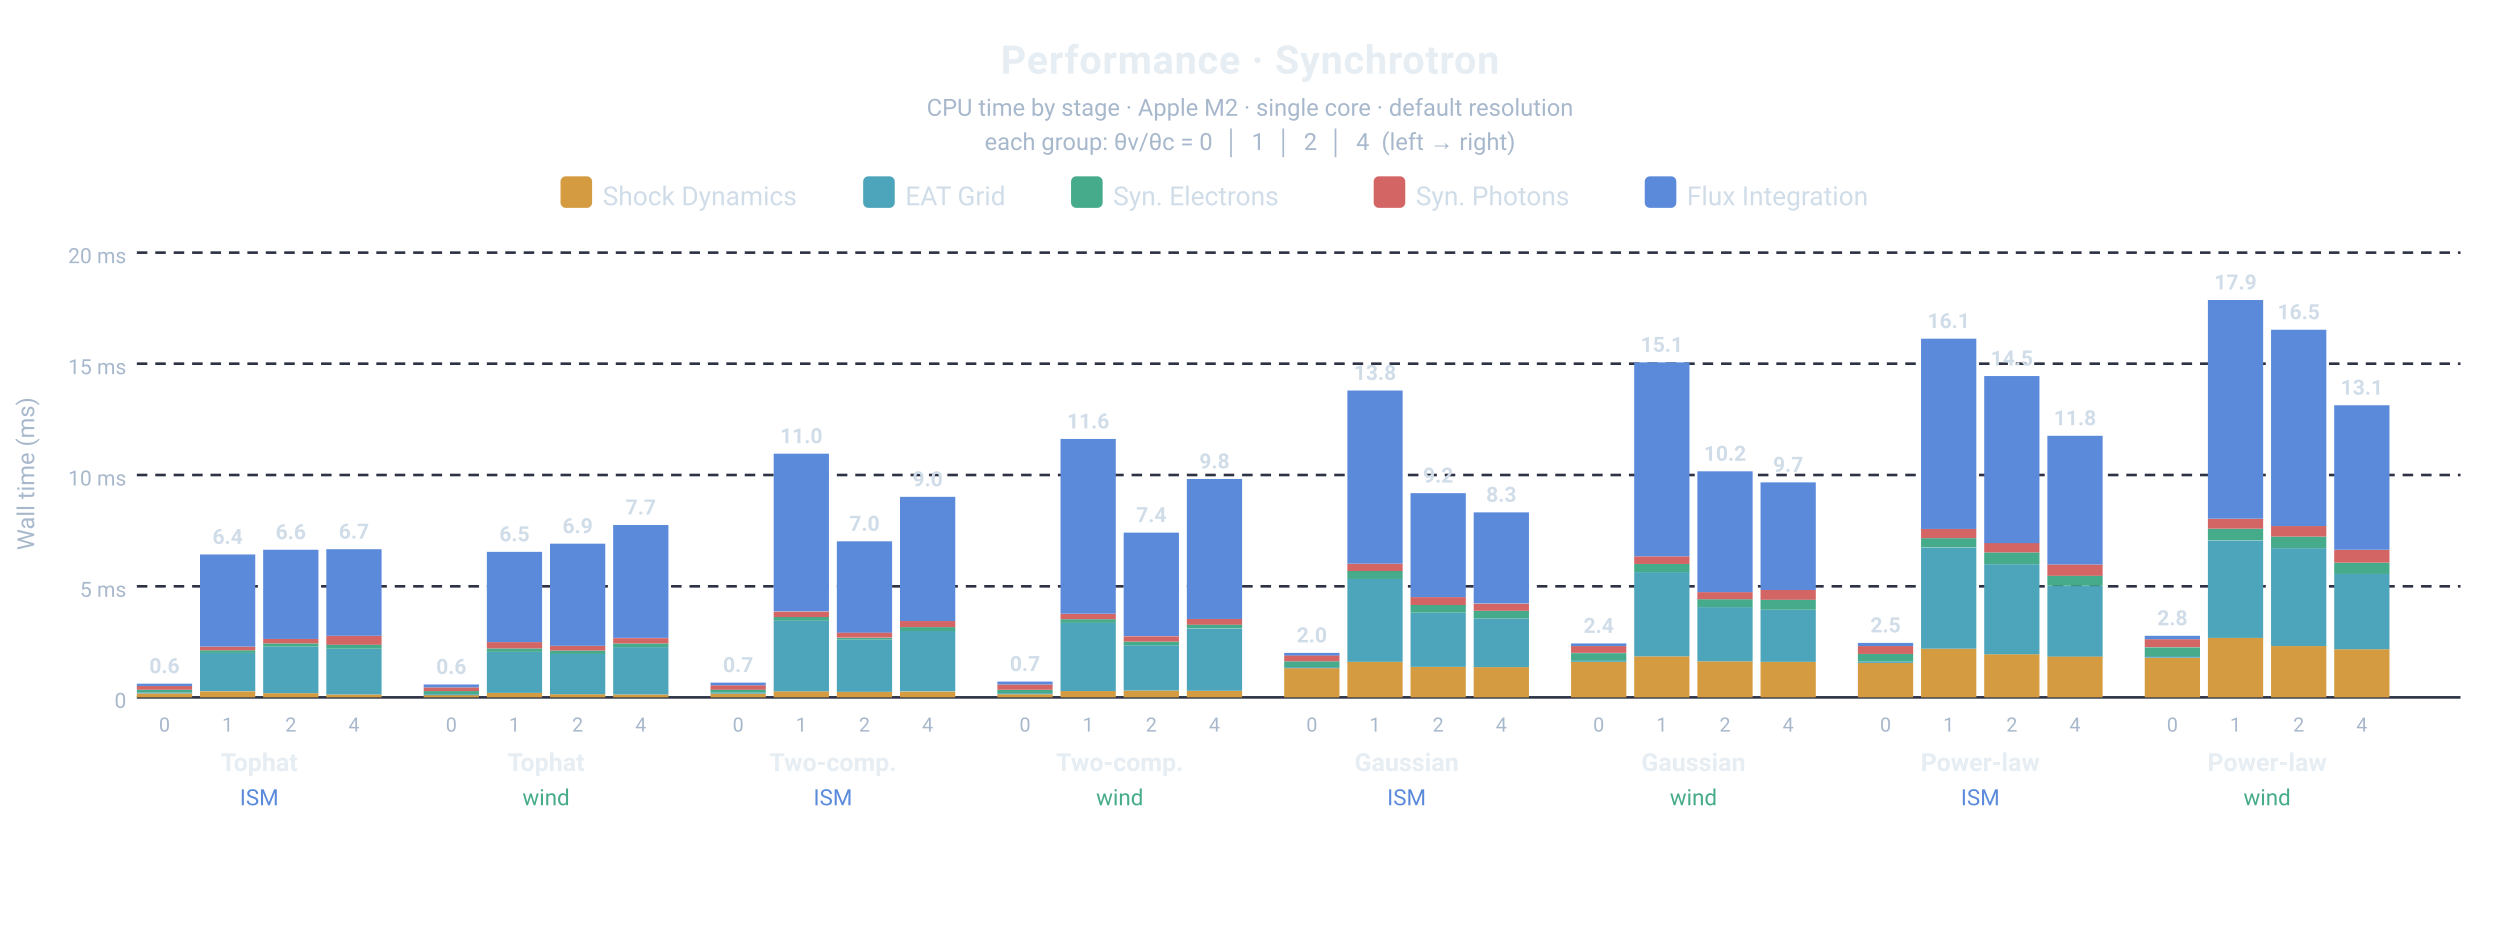
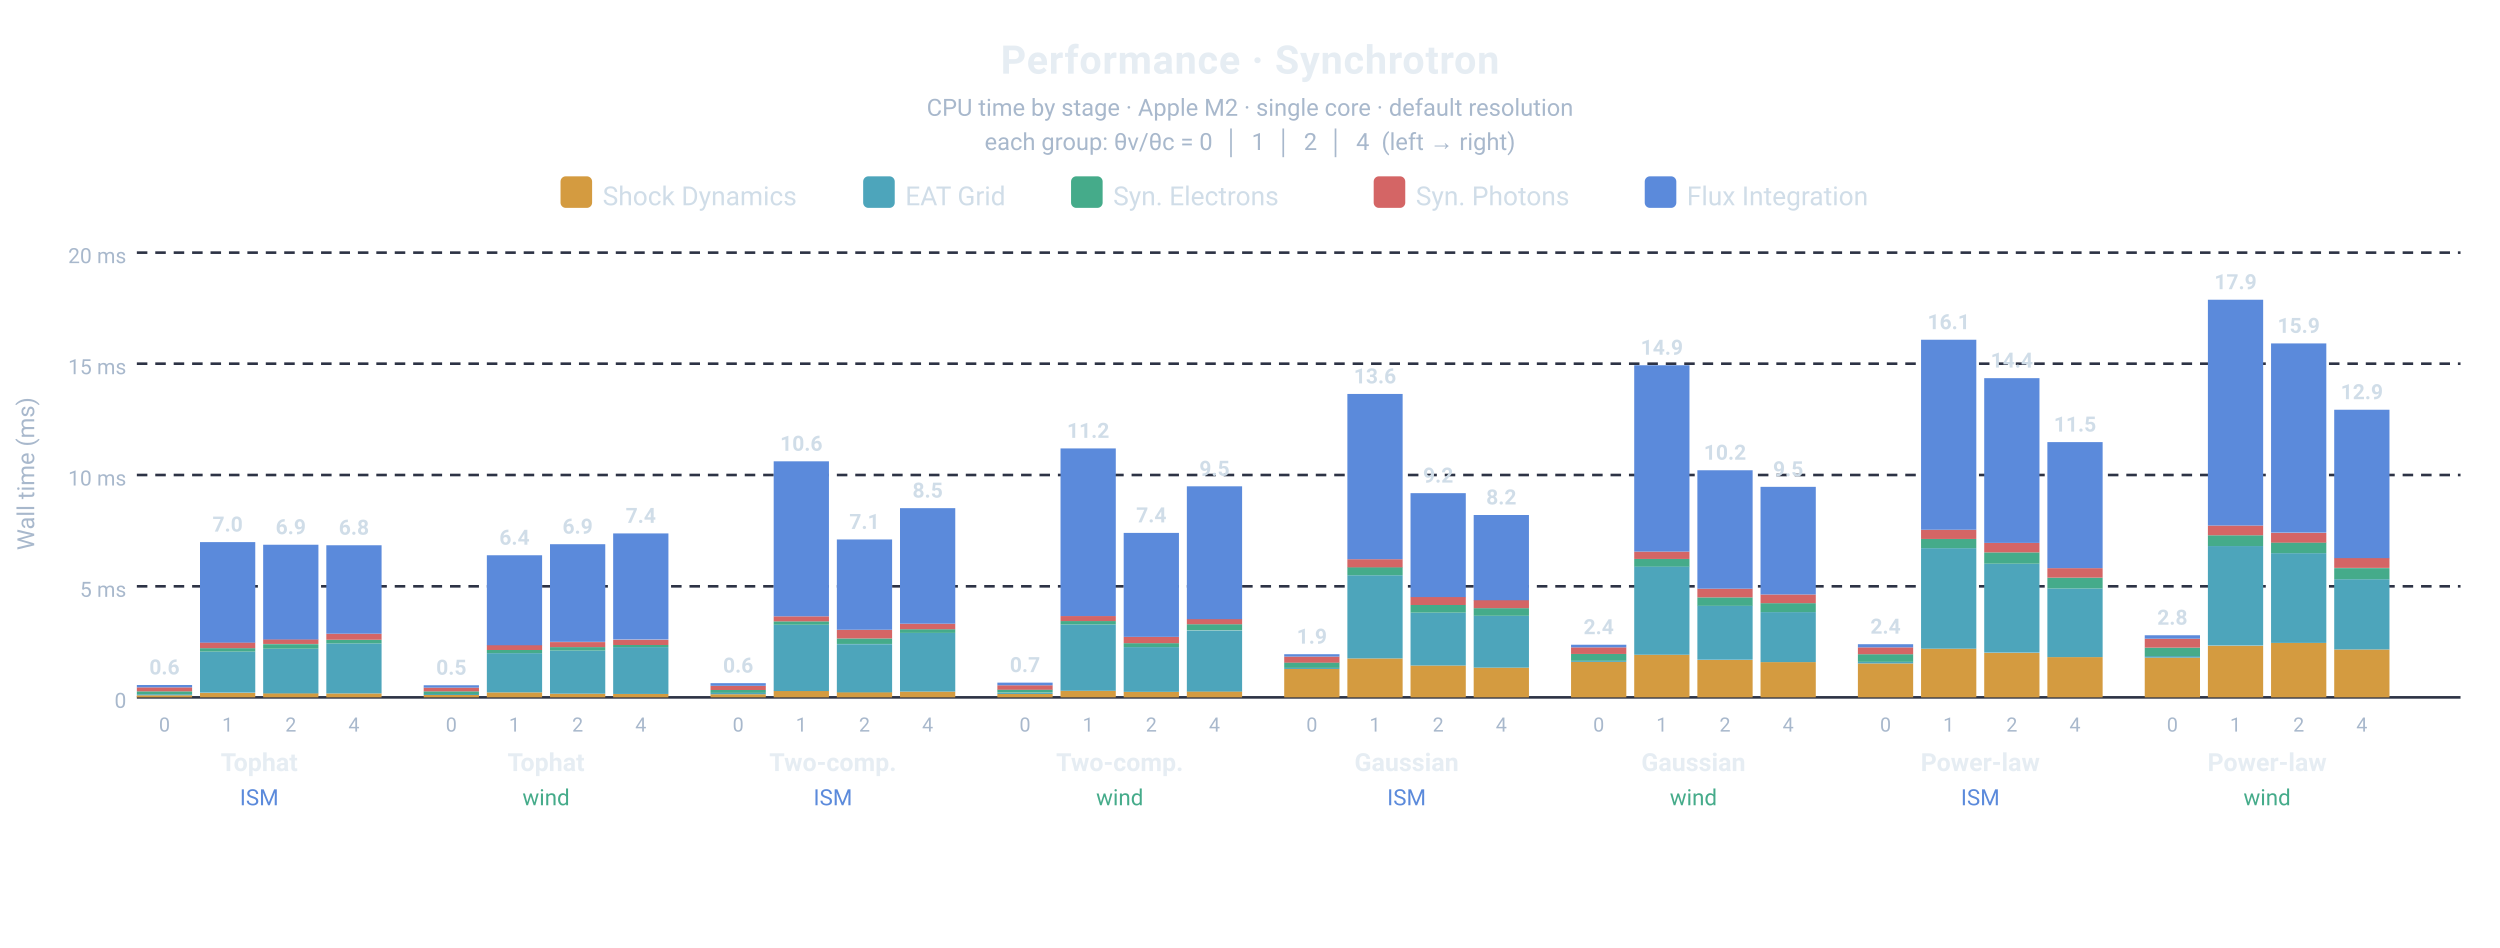
<svg xmlns="http://www.w3.org/2000/svg" viewBox="0 0 950 360" font-family="-apple-system, 'Segoe UI', Roboto, 'Helvetica Neue', Arial, sans-serif">
  <style>
    .cp { fill: #E6EDF3; }
    .cs { fill: #A8B8CC; }
    .cb { fill: #D0DDE8; }
    .mi { fill: #5B8ADB; }
    .mw { fill: #45AB8A; }
    .gl { stroke: #2D3345; fill: none; }
  </style>
  <rect width="950" height="360" fill="transparent" rx="12" />
  <text x="475" y="28" text-anchor="middle" font-size="15" font-weight="700" class="cp" letter-spacing="0.3">Performance · Synchrotron</text>
  <text x="475" y="44" text-anchor="middle" font-size="9" class="cs">CPU time by stage · Apple M2 · single core · default resolution</text>
  <text x="475" y="57" text-anchor="middle" font-size="9" class="cs">each group: θv/θc = 0 │ 1 │ 2 │ 4 (left → right)</text>
  <rect x="213" y="67" width="12" height="12" rx="2" fill="#D49B40" />
  <text x="229" y="78" font-size="10" class="cb">Shock Dynamics</text>
  <rect x="328" y="67" width="12" height="12" rx="2" fill="#4DA5BB" />
  <text x="344" y="78" font-size="10" class="cb">EAT Grid</text>
  <rect x="407" y="67" width="12" height="12" rx="2" fill="#45AB8A" />
  <text x="423" y="78" font-size="10" class="cb">Syn. Electrons</text>
  <rect x="522" y="67" width="12" height="12" rx="2" fill="#D46565" />
  <text x="538" y="78" font-size="10" class="cb">Syn. Photons</text>
  <rect x="625" y="67" width="12" height="12" rx="2" fill="#5B8ADB" />
  <text x="641" y="78" font-size="10" class="cb">Flux Integration</text>
  <line x1="52" y1="265" x2="935" y2="265" class="gl" stroke-width="1" />
  <line x1="52" y1="222.8" x2="935" y2="222.8" class="gl" stroke-width="1" stroke-dasharray="4,3" />
  <text x="48" y="226.8" text-anchor="end" font-size="8" class="cs">5 ms</text>
  <line x1="52" y1="180.5" x2="935" y2="180.5" class="gl" stroke-width="1" stroke-dasharray="4,3" />
  <text x="48" y="184.5" text-anchor="end" font-size="8" class="cs">10 ms</text>
  <line x1="52" y1="138.2" x2="935" y2="138.2" class="gl" stroke-width="1" stroke-dasharray="4,3" />
  <text x="48" y="142.2" text-anchor="end" font-size="8" class="cs">15 ms</text>
  <line x1="52" y1="96.0" x2="935" y2="96.0" class="gl" stroke-width="1" stroke-dasharray="4,3" />
  <text x="48" y="100.0" text-anchor="end" font-size="8" class="cs">20 ms</text>
  <text x="48" y="269" text-anchor="end" font-size="8" class="cs">0</text>
-   <rect x="52.0" y="263.5" width="21" height="1.5" fill="#D49B40" />
-   <rect x="52.0" y="263.1" width="21" height="0.4" fill="#4DA5BB" />
-   <rect x="52.0" y="262.1" width="21" height="1.0" fill="#45AB8A" />
-   <rect x="52.0" y="260.7" width="21" height="1.4" fill="#D46565" />
-   <rect x="52.0" y="259.8" width="21" height="0.9" fill="#5B8ADB" />
-   <text x="62.5" y="255.8" text-anchor="middle" font-size="8" font-weight="600" class="cb">0.6</text>
-   <rect x="76.0" y="262.7" width="21" height="2.3" fill="#D49B40" />
-   <rect x="76.0" y="248.1" width="21" height="14.5" fill="#4DA5BB" />
-   <rect x="76.0" y="247.1" width="21" height="1.0" fill="#45AB8A" />
-   <rect x="76.0" y="245.7" width="21" height="1.4" fill="#D46565" />
-   <rect x="76.0" y="210.7" width="21" height="35.0" fill="#5B8ADB" />
-   <text x="86.5" y="206.7" text-anchor="middle" font-size="8" font-weight="600" class="cb">6.4</text>
+   <rect x="52.0" y="264.2" width="21" height="0.8" fill="#D49B40" />
+   <rect x="52.0" y="263.8" width="21" height="0.4" fill="#4DA5BB" />
+   <rect x="52.0" y="262.7" width="21" height="1.1" fill="#45AB8A" />
+   <rect x="52.0" y="261.2" width="21" height="1.5" fill="#D46565" />
+   <rect x="52.0" y="260.3" width="21" height="0.9" fill="#5B8ADB" />
+   <text x="62.5" y="256.3" text-anchor="middle" font-size="8" font-weight="600" class="cb">0.6</text>
+   <rect x="76.0" y="263.3" width="21" height="1.7" fill="#D49B40" />
+   <rect x="76.0" y="247.6" width="21" height="15.6" fill="#4DA5BB" />
+   <rect x="76.0" y="246.3" width="21" height="1.3" fill="#45AB8A" />
+   <rect x="76.0" y="244.1" width="21" height="2.2" fill="#D46565" />
+   <rect x="76.0" y="206.0" width="21" height="38.2" fill="#5B8ADB" />
+   <text x="86.5" y="202.0" text-anchor="middle" font-size="8" font-weight="600" class="cb">7.0</text>
  <rect x="100.0" y="263.4" width="21" height="1.6" fill="#D49B40" />
-   <rect x="100.0" y="245.7" width="21" height="17.7" fill="#4DA5BB" />
-   <rect x="100.0" y="244.5" width="21" height="1.2" fill="#45AB8A" />
-   <rect x="100.0" y="242.8" width="21" height="1.7" fill="#D46565" />
-   <rect x="100.0" y="208.9" width="21" height="33.9" fill="#5B8ADB" />
-   <text x="110.5" y="204.9" text-anchor="middle" font-size="8" font-weight="600" class="cb">6.6</text>
-   <rect x="124.0" y="263.9" width="21" height="1.1" fill="#D49B40" />
-   <rect x="124.0" y="246.5" width="21" height="17.4" fill="#4DA5BB" />
-   <rect x="124.0" y="244.9" width="21" height="1.6" fill="#45AB8A" />
-   <rect x="124.0" y="241.6" width="21" height="3.4" fill="#D46565" />
-   <rect x="124.0" y="208.7" width="21" height="32.9" fill="#5B8ADB" />
-   <text x="134.5" y="204.7" text-anchor="middle" font-size="8" font-weight="600" class="cb">6.7</text>
+   <rect x="100.0" y="246.5" width="21" height="17.0" fill="#4DA5BB" />
+   <rect x="100.0" y="244.8" width="21" height="1.7" fill="#45AB8A" />
+   <rect x="100.0" y="242.9" width="21" height="1.8" fill="#D46565" />
+   <rect x="100.0" y="207.0" width="21" height="36.0" fill="#5B8ADB" />
+   <text x="110.5" y="203.0" text-anchor="middle" font-size="8" font-weight="600" class="cb">6.9</text>
+   <rect x="124.0" y="263.5" width="21" height="1.5" fill="#D49B40" />
+   <rect x="124.0" y="244.5" width="21" height="19.0" fill="#4DA5BB" />
+   <rect x="124.0" y="243.1" width="21" height="1.4" fill="#45AB8A" />
+   <rect x="124.0" y="240.8" width="21" height="2.3" fill="#D46565" />
+   <rect x="124.0" y="207.2" width="21" height="33.6" fill="#5B8ADB" />
+   <text x="134.5" y="203.2" text-anchor="middle" font-size="8" font-weight="600" class="cb">6.8</text>
  <rect x="161.0" y="264.1" width="21" height="0.9" fill="#D49B40" />
-   <rect x="161.0" y="263.8" width="21" height="0.4" fill="#4DA5BB" />
-   <rect x="161.0" y="262.6" width="21" height="1.2" fill="#45AB8A" />
-   <rect x="161.0" y="261.2" width="21" height="1.4" fill="#D46565" />
-   <rect x="161.0" y="260.1" width="21" height="1.1" fill="#5B8ADB" />
-   <text x="171.5" y="256.1" text-anchor="middle" font-size="8" font-weight="600" class="cb">0.6</text>
-   <rect x="185.0" y="263.3" width="21" height="1.7" fill="#D49B40" />
-   <rect x="185.0" y="247.7" width="21" height="15.6" fill="#4DA5BB" />
-   <rect x="185.0" y="246.4" width="21" height="1.3" fill="#45AB8A" />
-   <rect x="185.0" y="244.0" width="21" height="2.4" fill="#D46565" />
-   <rect x="185.0" y="209.7" width="21" height="34.3" fill="#5B8ADB" />
-   <text x="195.5" y="205.7" text-anchor="middle" font-size="8" font-weight="600" class="cb">6.5</text>
-   <rect x="209.0" y="263.8" width="21" height="1.2" fill="#D49B40" />
-   <rect x="209.0" y="248.4" width="21" height="15.4" fill="#4DA5BB" />
-   <rect x="209.0" y="247.2" width="21" height="1.3" fill="#45AB8A" />
-   <rect x="209.0" y="245.4" width="21" height="1.8" fill="#D46565" />
-   <rect x="209.0" y="206.6" width="21" height="38.8" fill="#5B8ADB" />
-   <text x="219.5" y="202.6" text-anchor="middle" font-size="8" font-weight="600" class="cb">6.9</text>
-   <rect x="233.0" y="263.9" width="21" height="1.1" fill="#D49B40" />
-   <rect x="233.0" y="245.9" width="21" height="18.0" fill="#4DA5BB" />
-   <rect x="233.0" y="244.5" width="21" height="1.4" fill="#45AB8A" />
-   <rect x="233.0" y="242.5" width="21" height="2.0" fill="#D46565" />
-   <rect x="233.0" y="199.5" width="21" height="42.9" fill="#5B8ADB" />
-   <text x="243.5" y="195.5" text-anchor="middle" font-size="8" font-weight="600" class="cb">7.7</text>
-   <rect x="270.0" y="263.6" width="21" height="1.4" fill="#D49B40" />
-   <rect x="270.0" y="263.2" width="21" height="0.4" fill="#4DA5BB" />
-   <rect x="270.0" y="262.0" width="21" height="1.2" fill="#45AB8A" />
-   <rect x="270.0" y="260.4" width="21" height="1.7" fill="#D46565" />
-   <rect x="270.0" y="259.4" width="21" height="1.0" fill="#5B8ADB" />
-   <text x="280.5" y="255.4" text-anchor="middle" font-size="8" font-weight="600" class="cb">0.7</text>
-   <rect x="294.0" y="262.7" width="21" height="2.3" fill="#D49B40" />
-   <rect x="294.0" y="235.9" width="21" height="26.8" fill="#4DA5BB" />
-   <rect x="294.0" y="234.4" width="21" height="1.5" fill="#45AB8A" />
-   <rect x="294.0" y="232.4" width="21" height="2.1" fill="#D46565" />
-   <rect x="294.0" y="172.4" width="21" height="59.9" fill="#5B8ADB" />
-   <text x="304.5" y="168.4" text-anchor="middle" font-size="8" font-weight="600" class="cb">11.0</text>
-   <rect x="318.0" y="262.9" width="21" height="2.1" fill="#D49B40" />
-   <rect x="318.0" y="243.0" width="21" height="19.9" fill="#4DA5BB" />
-   <rect x="318.0" y="242.4" width="21" height="0.6" fill="#45AB8A" />
-   <rect x="318.0" y="240.3" width="21" height="2.0" fill="#D46565" />
-   <rect x="318.0" y="205.7" width="21" height="34.7" fill="#5B8ADB" />
-   <text x="328.5" y="201.7" text-anchor="middle" font-size="8" font-weight="600" class="cb">7.0</text>
+   <rect x="161.0" y="263.7" width="21" height="0.4" fill="#4DA5BB" />
+   <rect x="161.0" y="262.7" width="21" height="1.1" fill="#45AB8A" />
+   <rect x="161.0" y="261.3" width="21" height="1.4" fill="#D46565" />
+   <rect x="161.0" y="260.4" width="21" height="0.9" fill="#5B8ADB" />
+   <text x="171.5" y="256.4" text-anchor="middle" font-size="8" font-weight="600" class="cb">0.5</text>
+   <rect x="185.0" y="263.1" width="21" height="1.9" fill="#D49B40" />
+   <rect x="185.0" y="248.2" width="21" height="14.9" fill="#4DA5BB" />
+   <rect x="185.0" y="247.0" width="21" height="1.2" fill="#45AB8A" />
+   <rect x="185.0" y="245.1" width="21" height="1.9" fill="#D46565" />
+   <rect x="185.0" y="211.0" width="21" height="34.2" fill="#5B8ADB" />
+   <text x="195.5" y="207.0" text-anchor="middle" font-size="8" font-weight="600" class="cb">6.4</text>
+   <rect x="209.0" y="263.6" width="21" height="1.4" fill="#D49B40" />
+   <rect x="209.0" y="247.2" width="21" height="16.4" fill="#4DA5BB" />
+   <rect x="209.0" y="245.9" width="21" height="1.3" fill="#45AB8A" />
+   <rect x="209.0" y="244.0" width="21" height="1.9" fill="#D46565" />
+   <rect x="209.0" y="206.8" width="21" height="37.1" fill="#5B8ADB" />
+   <text x="219.5" y="202.8" text-anchor="middle" font-size="8" font-weight="600" class="cb">6.9</text>
+   <rect x="233.0" y="263.7" width="21" height="1.3" fill="#D49B40" />
+   <rect x="233.0" y="245.9" width="21" height="17.8" fill="#4DA5BB" />
+   <rect x="233.0" y="245.1" width="21" height="0.8" fill="#45AB8A" />
+   <rect x="233.0" y="243.1" width="21" height="2.0" fill="#D46565" />
+   <rect x="233.0" y="202.7" width="21" height="40.3" fill="#5B8ADB" />
+   <text x="243.5" y="198.7" text-anchor="middle" font-size="8" font-weight="600" class="cb">7.4</text>
+   <rect x="270.0" y="263.8" width="21" height="1.2" fill="#D49B40" />
+   <rect x="270.0" y="263.3" width="21" height="0.5" fill="#4DA5BB" />
+   <rect x="270.0" y="262.2" width="21" height="1.1" fill="#45AB8A" />
+   <rect x="270.0" y="260.6" width="21" height="1.6" fill="#D46565" />
+   <rect x="270.0" y="259.6" width="21" height="1.0" fill="#5B8ADB" />
+   <text x="280.5" y="255.6" text-anchor="middle" font-size="8" font-weight="600" class="cb">0.6</text>
+   <rect x="294.0" y="262.5" width="21" height="2.5" fill="#D49B40" />
+   <rect x="294.0" y="237.4" width="21" height="25.2" fill="#4DA5BB" />
+   <rect x="294.0" y="236.1" width="21" height="1.3" fill="#45AB8A" />
+   <rect x="294.0" y="234.2" width="21" height="1.9" fill="#D46565" />
+   <rect x="294.0" y="175.3" width="21" height="58.9" fill="#5B8ADB" />
+   <text x="304.5" y="171.3" text-anchor="middle" font-size="8" font-weight="600" class="cb">10.6</text>
+   <rect x="318.0" y="263.0" width="21" height="2.0" fill="#D49B40" />
+   <rect x="318.0" y="244.8" width="21" height="18.3" fill="#4DA5BB" />
+   <rect x="318.0" y="242.6" width="21" height="2.1" fill="#45AB8A" />
+   <rect x="318.0" y="239.3" width="21" height="3.3" fill="#D46565" />
+   <rect x="318.0" y="205.0" width="21" height="34.3" fill="#5B8ADB" />
+   <text x="328.5" y="201.0" text-anchor="middle" font-size="8" font-weight="600" class="cb">7.1</text>
  <rect x="342.0" y="262.8" width="21" height="2.2" fill="#D49B40" />
-   <rect x="342.0" y="239.7" width="21" height="23.0" fill="#4DA5BB" />
-   <rect x="342.0" y="238.3" width="21" height="1.5" fill="#45AB8A" />
-   <rect x="342.0" y="236.0" width="21" height="2.3" fill="#D46565" />
-   <rect x="342.0" y="188.8" width="21" height="47.2" fill="#5B8ADB" />
-   <text x="352.5" y="184.8" text-anchor="middle" font-size="8" font-weight="600" class="cb">9.0</text>
-   <rect x="379.0" y="263.8" width="21" height="1.2" fill="#D49B40" />
-   <rect x="379.0" y="263.4" width="21" height="0.4" fill="#4DA5BB" />
-   <rect x="379.0" y="262.1" width="21" height="1.3" fill="#45AB8A" />
-   <rect x="379.0" y="260.1" width="21" height="2.0" fill="#D46565" />
-   <rect x="379.0" y="259.0" width="21" height="1.1" fill="#5B8ADB" />
-   <text x="389.5" y="255.0" text-anchor="middle" font-size="8" font-weight="600" class="cb">0.7</text>
-   <rect x="403.0" y="262.6" width="21" height="2.4" fill="#D49B40" />
-   <rect x="403.0" y="236.7" width="21" height="25.9" fill="#4DA5BB" />
-   <rect x="403.0" y="235.3" width="21" height="1.4" fill="#45AB8A" />
-   <rect x="403.0" y="233.2" width="21" height="2.1" fill="#D46565" />
-   <rect x="403.0" y="166.8" width="21" height="66.4" fill="#5B8ADB" />
-   <text x="413.5" y="162.8" text-anchor="middle" font-size="8" font-weight="600" class="cb">11.6</text>
-   <rect x="427.0" y="262.4" width="21" height="2.6" fill="#D49B40" />
-   <rect x="427.0" y="245.2" width="21" height="17.2" fill="#4DA5BB" />
-   <rect x="427.0" y="243.8" width="21" height="1.4" fill="#45AB8A" />
-   <rect x="427.0" y="241.8" width="21" height="2.0" fill="#D46565" />
-   <rect x="427.0" y="202.4" width="21" height="39.3" fill="#5B8ADB" />
-   <text x="437.5" y="198.4" text-anchor="middle" font-size="8" font-weight="600" class="cb">7.4</text>
-   <rect x="451.0" y="262.5" width="21" height="2.5" fill="#D49B40" />
-   <rect x="451.0" y="238.8" width="21" height="23.7" fill="#4DA5BB" />
-   <rect x="451.0" y="237.3" width="21" height="1.4" fill="#45AB8A" />
-   <rect x="451.0" y="235.2" width="21" height="2.2" fill="#D46565" />
-   <rect x="451.0" y="182.0" width="21" height="53.2" fill="#5B8ADB" />
-   <text x="461.5" y="178.0" text-anchor="middle" font-size="8" font-weight="600" class="cb">9.8</text>
-   <rect x="488.0" y="253.9" width="21" height="11.1" fill="#D49B40" />
-   <rect x="488.0" y="253.5" width="21" height="0.4" fill="#4DA5BB" />
-   <rect x="488.0" y="251.3" width="21" height="2.2" fill="#45AB8A" />
-   <rect x="488.0" y="249.0" width="21" height="2.3" fill="#D46565" />
-   <rect x="488.0" y="248.1" width="21" height="1.0" fill="#5B8ADB" />
-   <text x="498.5" y="244.1" text-anchor="middle" font-size="8" font-weight="600" class="cb">2.0</text>
-   <rect x="512.0" y="251.5" width="21" height="13.5" fill="#D49B40" />
-   <rect x="512.0" y="220.0" width="21" height="31.5" fill="#4DA5BB" />
-   <rect x="512.0" y="216.9" width="21" height="3.1" fill="#45AB8A" />
-   <rect x="512.0" y="214.2" width="21" height="2.8" fill="#D46565" />
-   <rect x="512.0" y="148.4" width="21" height="65.8" fill="#5B8ADB" />
-   <text x="522.5" y="144.4" text-anchor="middle" font-size="8" font-weight="600" class="cb">13.8</text>
-   <rect x="536.0" y="253.4" width="21" height="11.6" fill="#D49B40" />
-   <rect x="536.0" y="232.8" width="21" height="20.6" fill="#4DA5BB" />
+   <rect x="342.0" y="240.5" width="21" height="22.3" fill="#4DA5BB" />
+   <rect x="342.0" y="239.1" width="21" height="1.4" fill="#45AB8A" />
+   <rect x="342.0" y="237.0" width="21" height="2.1" fill="#D46565" />
+   <rect x="342.0" y="193.1" width="21" height="43.9" fill="#5B8ADB" />
+   <text x="352.5" y="189.1" text-anchor="middle" font-size="8" font-weight="600" class="cb">8.5</text>
+   <rect x="379.0" y="263.7" width="21" height="1.3" fill="#D49B40" />
+   <rect x="379.0" y="263.3" width="21" height="0.4" fill="#4DA5BB" />
+   <rect x="379.0" y="262.0" width="21" height="1.2" fill="#45AB8A" />
+   <rect x="379.0" y="260.4" width="21" height="1.7" fill="#D46565" />
+   <rect x="379.0" y="259.4" width="21" height="1.0" fill="#5B8ADB" />
+   <text x="389.5" y="255.4" text-anchor="middle" font-size="8" font-weight="600" class="cb">0.7</text>
+   <rect x="403.0" y="262.5" width="21" height="2.5" fill="#D49B40" />
+   <rect x="403.0" y="237.3" width="21" height="25.2" fill="#4DA5BB" />
+   <rect x="403.0" y="236.0" width="21" height="1.3" fill="#45AB8A" />
+   <rect x="403.0" y="234.1" width="21" height="1.9" fill="#D46565" />
+   <rect x="403.0" y="170.4" width="21" height="63.7" fill="#5B8ADB" />
+   <text x="413.5" y="166.4" text-anchor="middle" font-size="8" font-weight="600" class="cb">11.2</text>
+   <rect x="427.0" y="262.9" width="21" height="2.1" fill="#D49B40" />
+   <rect x="427.0" y="245.9" width="21" height="17.0" fill="#4DA5BB" />
+   <rect x="427.0" y="244.4" width="21" height="1.5" fill="#45AB8A" />
+   <rect x="427.0" y="242.0" width="21" height="2.4" fill="#D46565" />
+   <rect x="427.0" y="202.5" width="21" height="39.5" fill="#5B8ADB" />
+   <text x="437.5" y="198.5" text-anchor="middle" font-size="8" font-weight="600" class="cb">7.4</text>
+   <rect x="451.0" y="262.7" width="21" height="2.3" fill="#D49B40" />
+   <rect x="451.0" y="239.6" width="21" height="23.2" fill="#4DA5BB" />
+   <rect x="451.0" y="237.2" width="21" height="2.3" fill="#45AB8A" />
+   <rect x="451.0" y="235.2" width="21" height="2.0" fill="#D46565" />
+   <rect x="451.0" y="184.8" width="21" height="50.5" fill="#5B8ADB" />
+   <text x="461.5" y="180.8" text-anchor="middle" font-size="8" font-weight="600" class="cb">9.5</text>
+   <rect x="488.0" y="254.2" width="21" height="10.8" fill="#D49B40" />
+   <rect x="488.0" y="253.8" width="21" height="0.4" fill="#4DA5BB" />
+   <rect x="488.0" y="251.7" width="21" height="2.1" fill="#45AB8A" />
+   <rect x="488.0" y="249.5" width="21" height="2.3" fill="#D46565" />
+   <rect x="488.0" y="248.6" width="21" height="0.9" fill="#5B8ADB" />
+   <text x="498.5" y="244.6" text-anchor="middle" font-size="8" font-weight="600" class="cb">1.9</text>
+   <rect x="512.0" y="250.2" width="21" height="14.8" fill="#D49B40" />
+   <rect x="512.0" y="218.6" width="21" height="31.6" fill="#4DA5BB" />
+   <rect x="512.0" y="215.5" width="21" height="3.1" fill="#45AB8A" />
+   <rect x="512.0" y="212.5" width="21" height="3.1" fill="#D46565" />
+   <rect x="512.0" y="149.7" width="21" height="62.8" fill="#5B8ADB" />
+   <text x="522.5" y="145.7" text-anchor="middle" font-size="8" font-weight="600" class="cb">13.6</text>
+   <rect x="536.0" y="252.9" width="21" height="12.1" fill="#D49B40" />
+   <rect x="536.0" y="232.8" width="21" height="20.1" fill="#4DA5BB" />
  <rect x="536.0" y="229.9" width="21" height="2.9" fill="#45AB8A" />
-   <rect x="536.0" y="226.9" width="21" height="3.0" fill="#D46565" />
+   <rect x="536.0" y="226.8" width="21" height="3.1" fill="#D46565" />
  <rect x="536.0" y="187.4" width="21" height="39.5" fill="#5B8ADB" />
  <text x="546.5" y="183.4" text-anchor="middle" font-size="8" font-weight="600" class="cb">9.2</text>
-   <rect x="560.0" y="253.5" width="21" height="11.5" fill="#D49B40" />
-   <rect x="560.0" y="235.0" width="21" height="18.5" fill="#4DA5BB" />
-   <rect x="560.0" y="232.1" width="21" height="2.9" fill="#45AB8A" />
-   <rect x="560.0" y="229.4" width="21" height="2.7" fill="#D46565" />
-   <rect x="560.0" y="194.7" width="21" height="34.6" fill="#5B8ADB" />
-   <text x="570.5" y="190.7" text-anchor="middle" font-size="8" font-weight="600" class="cb">8.3</text>
+   <rect x="560.0" y="253.7" width="21" height="11.3" fill="#D49B40" />
+   <rect x="560.0" y="234.0" width="21" height="19.7" fill="#4DA5BB" />
+   <rect x="560.0" y="231.1" width="21" height="2.9" fill="#45AB8A" />
+   <rect x="560.0" y="228.0" width="21" height="3.1" fill="#D46565" />
+   <rect x="560.0" y="195.7" width="21" height="32.4" fill="#5B8ADB" />
+   <text x="570.5" y="191.7" text-anchor="middle" font-size="8" font-weight="600" class="cb">8.2</text>
  <rect x="597.0" y="251.5" width="21" height="13.5" fill="#D49B40" />
-   <rect x="597.0" y="250.9" width="21" height="0.6" fill="#4DA5BB" />
-   <rect x="597.0" y="248.2" width="21" height="2.8" fill="#45AB8A" />
-   <rect x="597.0" y="245.5" width="21" height="2.6" fill="#D46565" />
-   <rect x="597.0" y="244.5" width="21" height="1.0" fill="#5B8ADB" />
-   <text x="607.5" y="240.5" text-anchor="middle" font-size="8" font-weight="600" class="cb">2.4</text>
-   <rect x="621.0" y="249.4" width="21" height="15.6" fill="#D49B40" />
-   <rect x="621.0" y="217.4" width="21" height="32.0" fill="#4DA5BB" />
-   <rect x="621.0" y="214.3" width="21" height="3.1" fill="#45AB8A" />
-   <rect x="621.0" y="211.4" width="21" height="2.9" fill="#D46565" />
-   <rect x="621.0" y="137.7" width="21" height="73.7" fill="#5B8ADB" />
-   <text x="631.5" y="133.7" text-anchor="middle" font-size="8" font-weight="600" class="cb">15.1</text>
-   <rect x="645.0" y="251.3" width="21" height="13.7" fill="#D49B40" />
-   <rect x="645.0" y="230.7" width="21" height="20.6" fill="#4DA5BB" />
-   <rect x="645.0" y="227.7" width="21" height="3.0" fill="#45AB8A" />
-   <rect x="645.0" y="225.0" width="21" height="2.7" fill="#D46565" />
-   <rect x="645.0" y="179.1" width="21" height="45.9" fill="#5B8ADB" />
-   <text x="655.5" y="175.1" text-anchor="middle" font-size="8" font-weight="600" class="cb">10.2</text>
-   <rect x="669.0" y="251.5" width="21" height="13.5" fill="#D49B40" />
-   <rect x="669.0" y="231.7" width="21" height="19.8" fill="#4DA5BB" />
-   <rect x="669.0" y="227.8" width="21" height="3.9" fill="#45AB8A" />
-   <rect x="669.0" y="224.2" width="21" height="3.7" fill="#D46565" />
-   <rect x="669.0" y="183.3" width="21" height="40.9" fill="#5B8ADB" />
-   <text x="679.5" y="179.3" text-anchor="middle" font-size="8" font-weight="600" class="cb">9.7</text>
-   <rect x="706.0" y="251.9" width="21" height="13.1" fill="#D49B40" />
-   <rect x="706.0" y="251.4" width="21" height="0.5" fill="#4DA5BB" />
-   <rect x="706.0" y="248.5" width="21" height="2.9" fill="#45AB8A" />
-   <rect x="706.0" y="245.5" width="21" height="3.0" fill="#D46565" />
-   <rect x="706.0" y="244.3" width="21" height="1.2" fill="#5B8ADB" />
-   <text x="716.5" y="240.3" text-anchor="middle" font-size="8" font-weight="600" class="cb">2.5</text>
+   <rect x="597.0" y="251.1" width="21" height="0.4" fill="#4DA5BB" />
+   <rect x="597.0" y="248.5" width="21" height="2.6" fill="#45AB8A" />
+   <rect x="597.0" y="246.0" width="21" height="2.5" fill="#D46565" />
+   <rect x="597.0" y="245.0" width="21" height="1.0" fill="#5B8ADB" />
+   <text x="607.5" y="241.0" text-anchor="middle" font-size="8" font-weight="600" class="cb">2.4</text>
+   <rect x="621.0" y="248.8" width="21" height="16.2" fill="#D49B40" />
+   <rect x="621.0" y="215.2" width="21" height="33.6" fill="#4DA5BB" />
+   <rect x="621.0" y="212.4" width="21" height="2.9" fill="#45AB8A" />
+   <rect x="621.0" y="209.6" width="21" height="2.8" fill="#D46565" />
+   <rect x="621.0" y="138.8" width="21" height="70.8" fill="#5B8ADB" />
+   <text x="631.5" y="134.8" text-anchor="middle" font-size="8" font-weight="600" class="cb">14.9</text>
+   <rect x="645.0" y="250.8" width="21" height="14.2" fill="#D49B40" />
+   <rect x="645.0" y="230.1" width="21" height="20.6" fill="#4DA5BB" />
+   <rect x="645.0" y="227.0" width="21" height="3.2" fill="#45AB8A" />
+   <rect x="645.0" y="223.7" width="21" height="3.3" fill="#D46565" />
+   <rect x="645.0" y="178.7" width="21" height="45.0" fill="#5B8ADB" />
+   <text x="655.5" y="174.7" text-anchor="middle" font-size="8" font-weight="600" class="cb">10.2</text>
+   <rect x="669.0" y="251.6" width="21" height="13.4" fill="#D49B40" />
+   <rect x="669.0" y="232.6" width="21" height="19.0" fill="#4DA5BB" />
+   <rect x="669.0" y="229.2" width="21" height="3.4" fill="#45AB8A" />
+   <rect x="669.0" y="225.9" width="21" height="3.3" fill="#D46565" />
+   <rect x="669.0" y="185.0" width="21" height="40.9" fill="#5B8ADB" />
+   <text x="679.5" y="181.0" text-anchor="middle" font-size="8" font-weight="600" class="cb">9.5</text>
+   <rect x="706.0" y="252.1" width="21" height="12.9" fill="#D49B40" />
+   <rect x="706.0" y="251.5" width="21" height="0.6" fill="#4DA5BB" />
+   <rect x="706.0" y="248.6" width="21" height="2.9" fill="#45AB8A" />
+   <rect x="706.0" y="246.0" width="21" height="2.6" fill="#D46565" />
+   <rect x="706.0" y="244.8" width="21" height="1.2" fill="#5B8ADB" />
+   <text x="716.5" y="240.8" text-anchor="middle" font-size="8" font-weight="600" class="cb">2.4</text>
  <rect x="730.0" y="246.5" width="21" height="18.5" fill="#D49B40" />
-   <rect x="730.0" y="208.1" width="21" height="38.4" fill="#4DA5BB" />
-   <rect x="730.0" y="204.5" width="21" height="3.5" fill="#45AB8A" />
-   <rect x="730.0" y="201.0" width="21" height="3.5" fill="#D46565" />
-   <rect x="730.0" y="128.7" width="21" height="72.3" fill="#5B8ADB" />
-   <text x="740.5" y="124.7" text-anchor="middle" font-size="8" font-weight="600" class="cb">16.1</text>
-   <rect x="754.0" y="248.6" width="21" height="16.4" fill="#D49B40" />
-   <rect x="754.0" y="214.4" width="21" height="34.2" fill="#4DA5BB" />
-   <rect x="754.0" y="209.9" width="21" height="4.5" fill="#45AB8A" />
+   <rect x="730.0" y="208.3" width="21" height="38.2" fill="#4DA5BB" />
+   <rect x="730.0" y="204.8" width="21" height="3.5" fill="#45AB8A" />
+   <rect x="730.0" y="201.3" width="21" height="3.5" fill="#D46565" />
+   <rect x="730.0" y="129.1" width="21" height="72.2" fill="#5B8ADB" />
+   <text x="740.5" y="125.1" text-anchor="middle" font-size="8" font-weight="600" class="cb">16.1</text>
+   <rect x="754.0" y="248.1" width="21" height="16.9" fill="#D49B40" />
+   <rect x="754.0" y="214.2" width="21" height="33.8" fill="#4DA5BB" />
+   <rect x="754.0" y="209.9" width="21" height="4.3" fill="#45AB8A" />
  <rect x="754.0" y="206.3" width="21" height="3.6" fill="#D46565" />
-   <rect x="754.0" y="142.9" width="21" height="63.5" fill="#5B8ADB" />
-   <text x="764.5" y="138.9" text-anchor="middle" font-size="8" font-weight="600" class="cb">14.5</text>
-   <rect x="778.0" y="249.4" width="21" height="15.6" fill="#D49B40" />
-   <rect x="778.0" y="222.7" width="21" height="26.8" fill="#4DA5BB" />
-   <rect x="778.0" y="218.7" width="21" height="3.9" fill="#45AB8A" />
-   <rect x="778.0" y="214.5" width="21" height="4.3" fill="#D46565" />
-   <rect x="778.0" y="165.6" width="21" height="48.9" fill="#5B8ADB" />
-   <text x="788.5" y="161.6" text-anchor="middle" font-size="8" font-weight="600" class="cb">11.8</text>
+   <rect x="754.0" y="143.7" width="21" height="62.6" fill="#5B8ADB" />
+   <text x="764.5" y="139.7" text-anchor="middle" font-size="8" font-weight="600" class="cb">14.4</text>
+   <rect x="778.0" y="249.7" width="21" height="15.3" fill="#D49B40" />
+   <rect x="778.0" y="223.6" width="21" height="26.1" fill="#4DA5BB" />
+   <rect x="778.0" y="219.5" width="21" height="4.1" fill="#45AB8A" />
+   <rect x="778.0" y="215.9" width="21" height="3.6" fill="#D46565" />
+   <rect x="778.0" y="168.0" width="21" height="47.9" fill="#5B8ADB" />
+   <text x="788.5" y="164.0" text-anchor="middle" font-size="8" font-weight="600" class="cb">11.5</text>
  <rect x="815.0" y="249.9" width="21" height="15.1" fill="#D49B40" />
  <rect x="815.0" y="249.3" width="21" height="0.6" fill="#4DA5BB" />
-   <rect x="815.0" y="246.0" width="21" height="3.4" fill="#45AB8A" />
-   <rect x="815.0" y="242.9" width="21" height="3.0" fill="#D46565" />
-   <rect x="815.0" y="241.6" width="21" height="1.3" fill="#5B8ADB" />
-   <text x="825.5" y="237.6" text-anchor="middle" font-size="8" font-weight="600" class="cb">2.8</text>
-   <rect x="839.0" y="242.4" width="21" height="22.6" fill="#D49B40" />
-   <rect x="839.0" y="205.4" width="21" height="37.0" fill="#4DA5BB" />
-   <rect x="839.0" y="200.9" width="21" height="4.4" fill="#45AB8A" />
-   <rect x="839.0" y="197.1" width="21" height="3.8" fill="#D46565" />
-   <rect x="839.0" y="114.0" width="21" height="83.1" fill="#5B8ADB" />
-   <text x="849.5" y="110.0" text-anchor="middle" font-size="8" font-weight="600" class="cb">17.9</text>
-   <rect x="863.0" y="245.5" width="21" height="19.5" fill="#D49B40" />
-   <rect x="863.0" y="208.3" width="21" height="37.2" fill="#4DA5BB" />
-   <rect x="863.0" y="203.9" width="21" height="4.4" fill="#45AB8A" />
-   <rect x="863.0" y="199.9" width="21" height="4.0" fill="#D46565" />
-   <rect x="863.0" y="125.3" width="21" height="74.6" fill="#5B8ADB" />
-   <text x="873.5" y="121.3" text-anchor="middle" font-size="8" font-weight="600" class="cb">16.5</text>
-   <rect x="887.0" y="246.7" width="21" height="18.3" fill="#D49B40" />
-   <rect x="887.0" y="218.1" width="21" height="28.6" fill="#4DA5BB" />
-   <rect x="887.0" y="213.8" width="21" height="4.3" fill="#45AB8A" />
-   <rect x="887.0" y="208.9" width="21" height="4.9" fill="#D46565" />
-   <rect x="887.0" y="154.0" width="21" height="54.9" fill="#5B8ADB" />
-   <text x="897.5" y="150.0" text-anchor="middle" font-size="8" font-weight="600" class="cb">13.1</text>
+   <rect x="815.0" y="246.1" width="21" height="3.2" fill="#45AB8A" />
+   <rect x="815.0" y="242.7" width="21" height="3.4" fill="#D46565" />
+   <rect x="815.0" y="241.4" width="21" height="1.3" fill="#5B8ADB" />
+   <text x="825.5" y="237.4" text-anchor="middle" font-size="8" font-weight="600" class="cb">2.8</text>
+   <rect x="839.0" y="245.4" width="21" height="19.6" fill="#D49B40" />
+   <rect x="839.0" y="207.5" width="21" height="37.8" fill="#4DA5BB" />
+   <rect x="839.0" y="203.4" width="21" height="4.1" fill="#45AB8A" />
+   <rect x="839.0" y="199.7" width="21" height="3.7" fill="#D46565" />
+   <rect x="839.0" y="113.9" width="21" height="85.8" fill="#5B8ADB" />
+   <text x="849.5" y="109.9" text-anchor="middle" font-size="8" font-weight="600" class="cb">17.9</text>
+   <rect x="863.0" y="244.3" width="21" height="20.7" fill="#D49B40" />
+   <rect x="863.0" y="210.2" width="21" height="34.1" fill="#4DA5BB" />
+   <rect x="863.0" y="206.1" width="21" height="4.1" fill="#45AB8A" />
+   <rect x="863.0" y="202.5" width="21" height="3.7" fill="#D46565" />
+   <rect x="863.0" y="130.5" width="21" height="71.9" fill="#5B8ADB" />
+   <text x="873.5" y="126.5" text-anchor="middle" font-size="8" font-weight="600" class="cb">15.9</text>
+   <rect x="887.0" y="246.8" width="21" height="18.2" fill="#D49B40" />
+   <rect x="887.0" y="220.1" width="21" height="26.7" fill="#4DA5BB" />
+   <rect x="887.0" y="215.9" width="21" height="4.2" fill="#45AB8A" />
+   <rect x="887.0" y="212.0" width="21" height="3.8" fill="#D46565" />
+   <rect x="887.0" y="155.7" width="21" height="56.4" fill="#5B8ADB" />
+   <text x="897.5" y="151.7" text-anchor="middle" font-size="8" font-weight="600" class="cb">12.9</text>
  <text x="62.5" y="278" text-anchor="middle" font-size="7.5" class="cs">0</text>
  <text x="86.5" y="278" text-anchor="middle" font-size="7.5" class="cs">1</text>
  <text x="110.5" y="278" text-anchor="middle" font-size="7.5" class="cs">2</text>
  <text x="134.5" y="278" text-anchor="middle" font-size="7.5" class="cs">4</text>
  <text x="171.5" y="278" text-anchor="middle" font-size="7.5" class="cs">0</text>
  <text x="195.5" y="278" text-anchor="middle" font-size="7.5" class="cs">1</text>
  <text x="219.5" y="278" text-anchor="middle" font-size="7.5" class="cs">2</text>
  <text x="243.5" y="278" text-anchor="middle" font-size="7.5" class="cs">4</text>
  <text x="280.5" y="278" text-anchor="middle" font-size="7.5" class="cs">0</text>
  <text x="304.5" y="278" text-anchor="middle" font-size="7.5" class="cs">1</text>
  <text x="328.5" y="278" text-anchor="middle" font-size="7.5" class="cs">2</text>
  <text x="352.5" y="278" text-anchor="middle" font-size="7.5" class="cs">4</text>
  <text x="389.5" y="278" text-anchor="middle" font-size="7.5" class="cs">0</text>
  <text x="413.5" y="278" text-anchor="middle" font-size="7.5" class="cs">1</text>
  <text x="437.5" y="278" text-anchor="middle" font-size="7.5" class="cs">2</text>
  <text x="461.5" y="278" text-anchor="middle" font-size="7.5" class="cs">4</text>
  <text x="498.5" y="278" text-anchor="middle" font-size="7.5" class="cs">0</text>
  <text x="522.5" y="278" text-anchor="middle" font-size="7.5" class="cs">1</text>
  <text x="546.5" y="278" text-anchor="middle" font-size="7.5" class="cs">2</text>
  <text x="570.5" y="278" text-anchor="middle" font-size="7.5" class="cs">4</text>
  <text x="607.5" y="278" text-anchor="middle" font-size="7.5" class="cs">0</text>
  <text x="631.5" y="278" text-anchor="middle" font-size="7.5" class="cs">1</text>
  <text x="655.5" y="278" text-anchor="middle" font-size="7.5" class="cs">2</text>
  <text x="679.5" y="278" text-anchor="middle" font-size="7.5" class="cs">4</text>
  <text x="716.5" y="278" text-anchor="middle" font-size="7.5" class="cs">0</text>
  <text x="740.5" y="278" text-anchor="middle" font-size="7.5" class="cs">1</text>
  <text x="764.5" y="278" text-anchor="middle" font-size="7.5" class="cs">2</text>
  <text x="788.5" y="278" text-anchor="middle" font-size="7.5" class="cs">4</text>
  <text x="825.5" y="278" text-anchor="middle" font-size="7.5" class="cs">0</text>
  <text x="849.5" y="278" text-anchor="middle" font-size="7.5" class="cs">1</text>
  <text x="873.5" y="278" text-anchor="middle" font-size="7.5" class="cs">2</text>
  <text x="897.5" y="278" text-anchor="middle" font-size="7.5" class="cs">4</text>
  <text x="98.5" y="293" text-anchor="middle" font-size="9.5" font-weight="700" class="cp">Tophat</text>
  <text x="98.5" y="306" text-anchor="middle" font-size="8.5" class="mi">ISM</text>
  <text x="207.5" y="293" text-anchor="middle" font-size="9.5" font-weight="700" class="cp">Tophat</text>
  <text x="207.5" y="306" text-anchor="middle" font-size="8.5" class="mw">wind</text>
  <text x="316.5" y="293" text-anchor="middle" font-size="9.5" font-weight="700" class="cp">Two-comp.</text>
  <text x="316.5" y="306" text-anchor="middle" font-size="8.5" class="mi">ISM</text>
  <text x="425.5" y="293" text-anchor="middle" font-size="9.5" font-weight="700" class="cp">Two-comp.</text>
  <text x="425.5" y="306" text-anchor="middle" font-size="8.5" class="mw">wind</text>
  <text x="534.5" y="293" text-anchor="middle" font-size="9.5" font-weight="700" class="cp">Gaussian</text>
  <text x="534.5" y="306" text-anchor="middle" font-size="8.5" class="mi">ISM</text>
  <text x="643.5" y="293" text-anchor="middle" font-size="9.5" font-weight="700" class="cp">Gaussian</text>
  <text x="643.5" y="306" text-anchor="middle" font-size="8.5" class="mw">wind</text>
  <text x="752.5" y="293" text-anchor="middle" font-size="9.5" font-weight="700" class="cp">Power-law</text>
  <text x="752.5" y="306" text-anchor="middle" font-size="8.5" class="mi">ISM</text>
  <text x="861.5" y="293" text-anchor="middle" font-size="9.5" font-weight="700" class="cp">Power-law</text>
  <text x="861.5" y="306" text-anchor="middle" font-size="8.5" class="mw">wind</text>
  <text x="13" y="180" text-anchor="middle" font-size="9" class="cs" transform="rotate(-90, 13, 180)">Wall time (ms)</text>
</svg>
